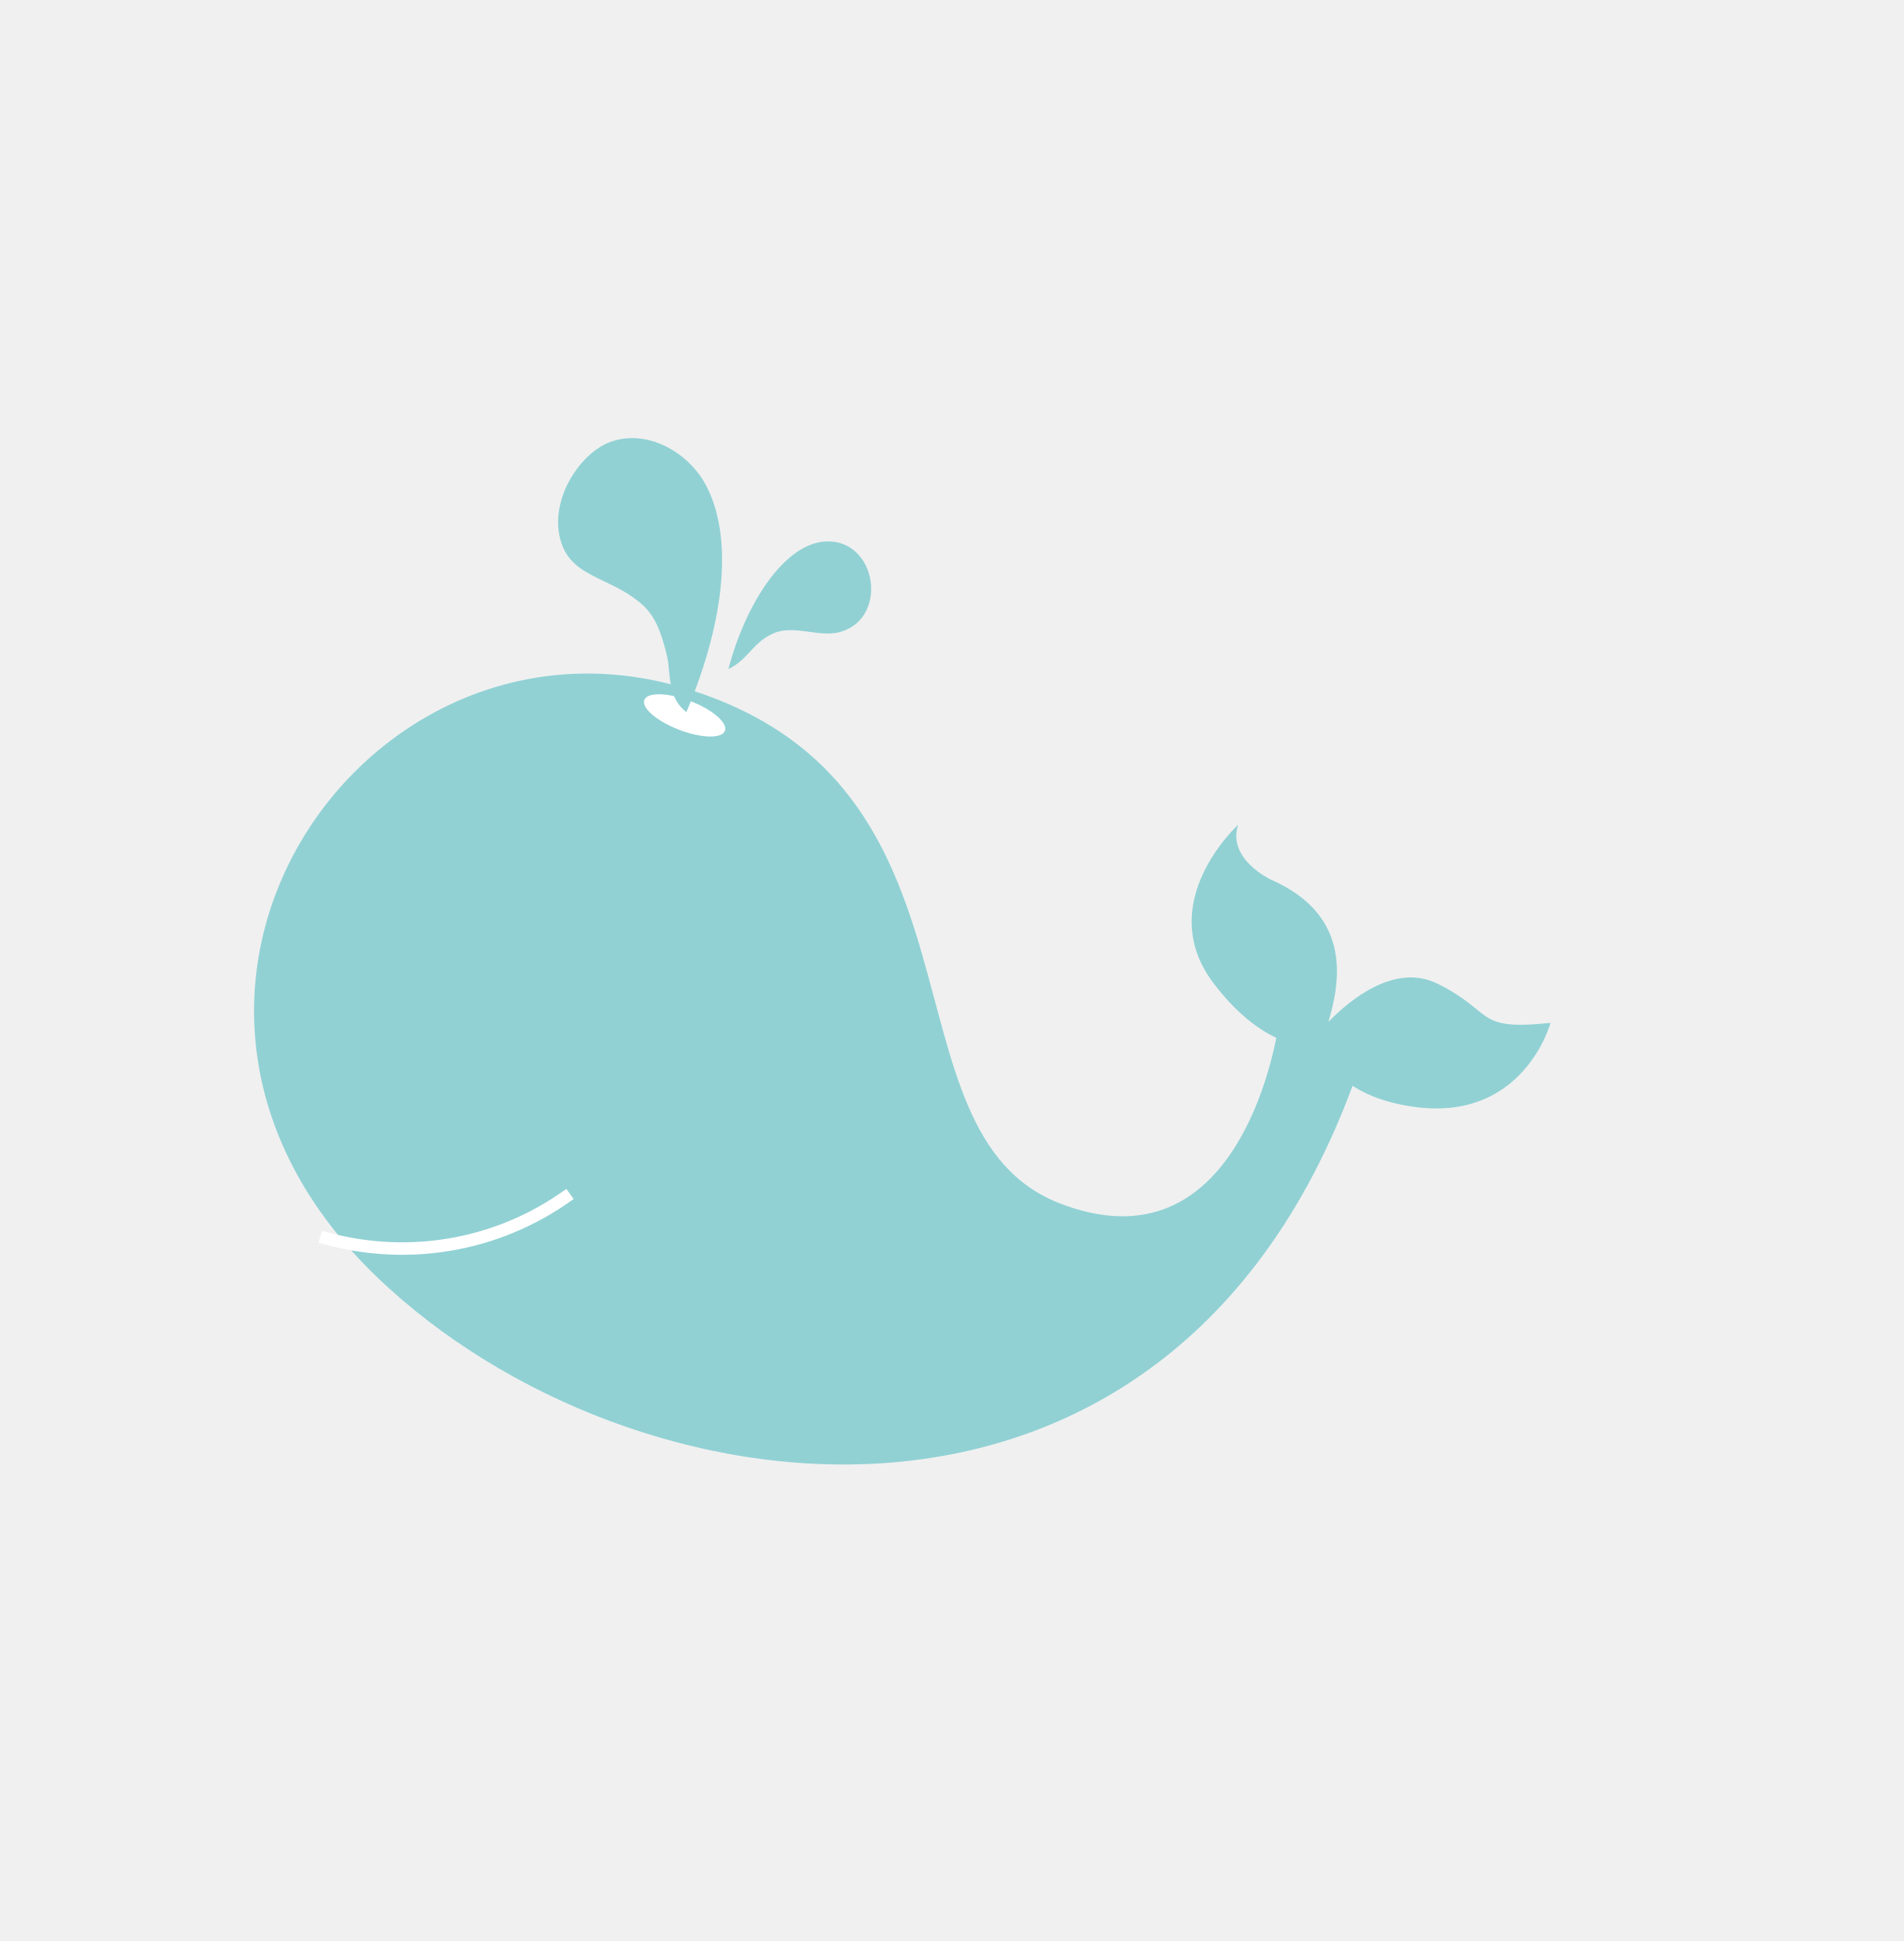
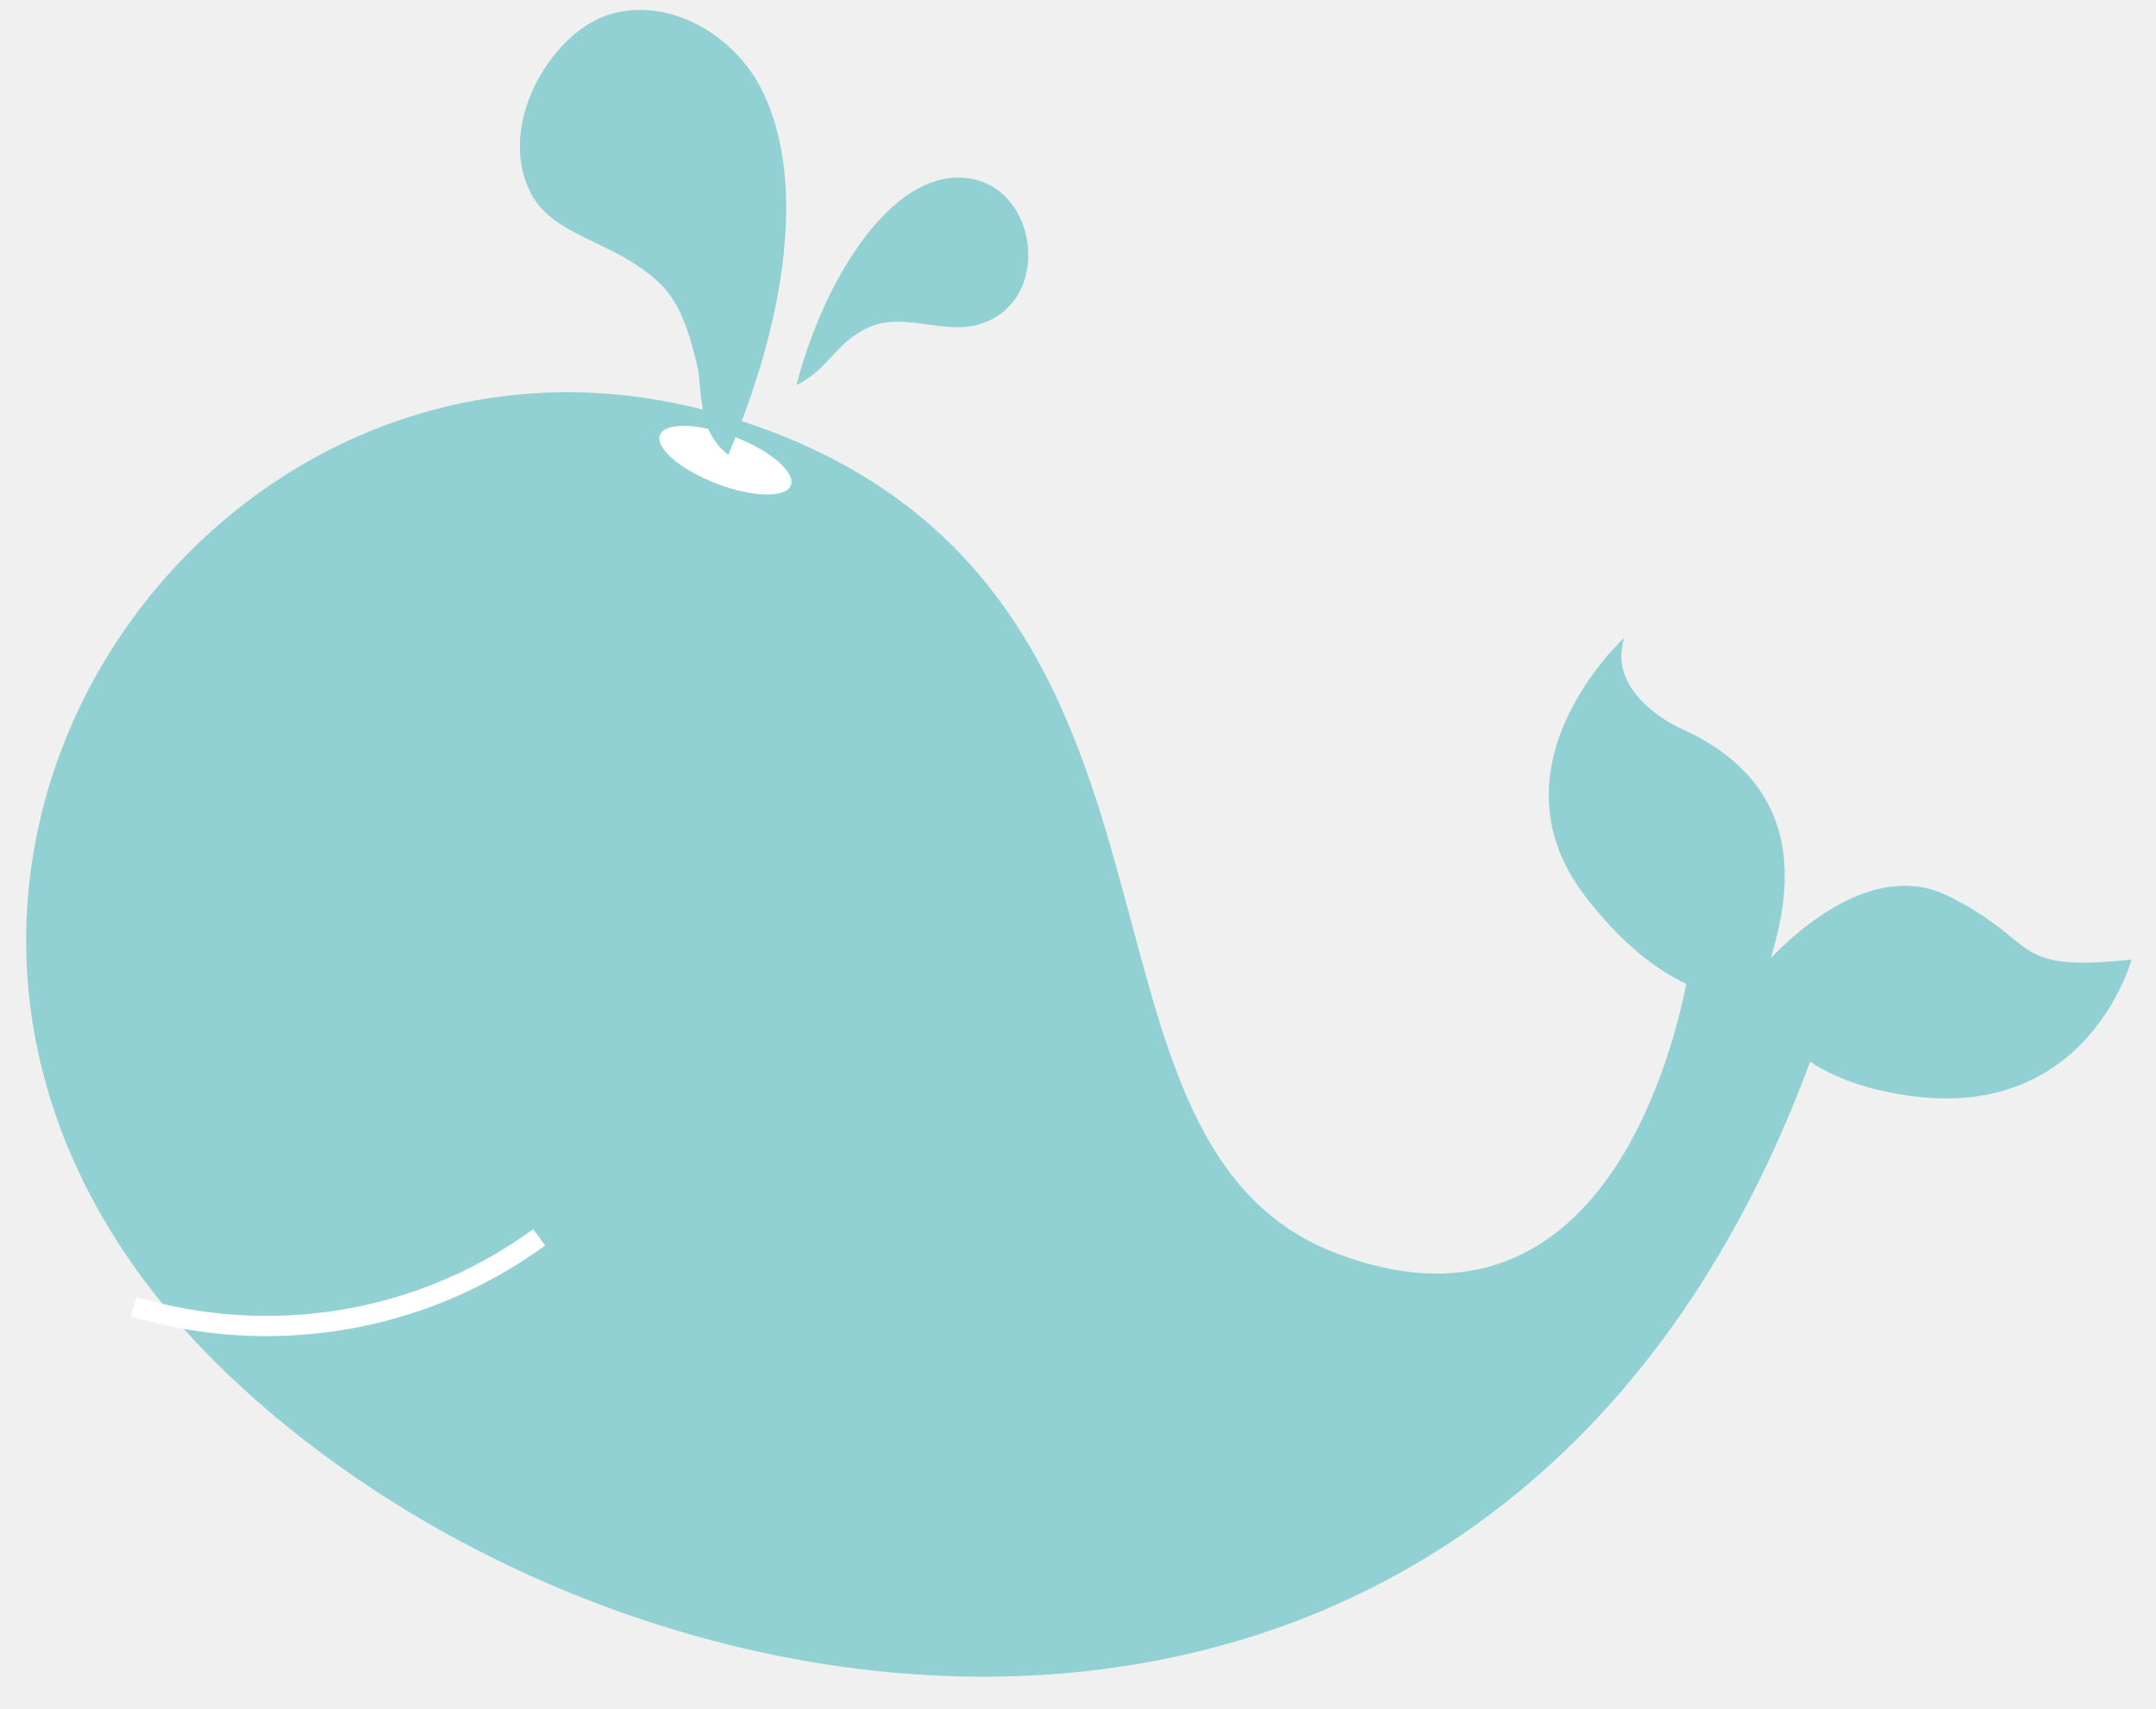
- <svg xmlns="http://www.w3.org/2000/svg" version="1.1" id="Layer_1" x="0px" y="0px" width="304px" height="310px" viewBox="0 0 304 310" enable-background="new 0 0 304 310" xml:space="preserve">
+ <svg xmlns="http://www.w3.org/2000/svg" width="212" height="168">
  <g>
-     <path id="svg_374_10_" fill="#91D1D4" d="M109.004,109.811c-51.105-15.094-95.332,49.501-48.779,94.175   c40.418,38.775,125.778,50.416,155.762-30.565c2.324,1.507,5.559,2.797,10.066,3.386c17.336,2.262,21.543-13.438,21.543-13.438   c-12.257,1.294-8.839-1.727-18.062-6.27c-6.843-3.356-14.022,2.631-17.402,6.107c1.688-5.764,4.188-16.866-9.155-22.703   c0,0-7.074-3.278-5.254-8.784c0,0-13.685,12.478-3.914,25.339c3.655,4.808,7.155,7.361,10.004,8.697   c-1.637,8.217-9.152,36.191-34.48,26.475C139.777,180.887,160.113,124.906,109.004,109.811L109.004,109.811z" />
-     <path fill="none" stroke="#FFFFFF" stroke-width="1.99" stroke-miterlimit="10" d="M91.02,190.688   c-11.957,8.687-26.715,10.726-39.879,6.823" />
-     <path fill="#FFFFFF" d="M110.215,111.956c3.551,1.364,6.035,3.499,5.547,4.771c-0.484,1.271-3.766,1.194-7.309-0.17   c-3.555-1.369-6.042-3.496-5.562-4.767C103.379,110.513,106.661,110.596,110.215,111.956z" />
-     <path fill="#91D1D4" d="M116.312,106.868c3.215-1.552,3.859-4.267,7.219-5.722c3.363-1.461,7.32,0.803,10.797-0.262   c7.602-2.328,5.649-14.672-2.328-14.414C125.141,86.689,118.958,96.741,116.312,106.868z" />
-     <path fill="#91D1D4" d="M109.357,113.521c-2.066-1.722-2.305-4.196-2.516-6.373c-0.082-0.895-0.156-1.745-0.359-2.525   c-0.772-3.11-1.659-6.067-3.957-8.096c-1.957-1.723-4.039-2.724-6.062-3.688c-2.815-1.359-5.25-2.522-6.491-5.295   c-1.23-2.76-1.121-6.107,0.293-9.418c1.535-3.568,4.391-6.54,7.266-7.568c2.398-0.85,5.039-0.772,7.641,0.229   c3.125,1.194,5.934,3.674,7.512,6.622c4.336,8.055,3.254,21.188-2.945,36.02l-0.129,0.299L109.357,113.521z" />
+     <g id="svg_1">
+       <path d="m71.004,40.811c-51.105,-15.094 -95.332,49.501 -48.779,94.175c40.418,38.775 125.778,50.416 155.762,-30.565c2.324,1.507 5.559,2.797 10.066,3.386c17.336,2.262 21.543,-13.438 21.543,-13.438c-12.257,1.294 -8.839,-1.727 -18.062,-6.27c-6.843,-3.356 -14.022,2.631 -17.402,6.107c1.688,-5.764 4.188,-16.866 -9.155,-22.703c0,0 -7.074,-3.278 -5.254,-8.784c0,0 -13.685,12.478 -3.914,25.339c3.655,4.808 7.155,7.361 10.004,8.697c-1.637,8.217 -9.152,36.191 -34.48,26.475c-29.556,-11.343 -9.22,-67.324 -60.329,-82.419l0,0z" fill="#91D1D4" id="svg_374_10_" />
+       <path id="svg_2" d="m53.02,121.688c-11.957,8.687 -26.715,10.726 -39.879,6.823" stroke-miterlimit="10" stroke-width="1.99" stroke="#FFFFFF" fill="none" />
+       <path id="svg_3" d="m72.215,42.956c3.551,1.364 6.035,3.499 5.547,4.771c-0.484,1.271 -3.766,1.194 -7.309,-0.17c-3.555,-1.369 -6.042,-3.496 -5.562,-4.767c0.488,-1.277 3.77,-1.194 7.324,0.166z" fill="#FFFFFF" />
+       <path id="svg_4" d="m78.312,37.868c3.215,-1.552 3.859,-4.267 7.219,-5.722c3.363,-1.461 7.32,0.803 10.797,-0.262c7.602,-2.328 5.649,-14.672 -2.328,-14.414c-6.859,0.219 -13.042,10.271 -15.688,20.398z" fill="#91D1D4" />
+       <path id="svg_5" d="m71.357,44.521c-2.066,-1.722 -2.305,-4.196 -2.516,-6.373c-0.082,-0.895 -0.156,-1.745 -0.359,-2.525c-0.772,-3.11 -1.659,-6.067 -3.957,-8.096c-1.957,-1.723 -4.039,-2.724 -6.062,-3.688c-2.815,-1.359 -5.25,-2.522 -6.491,-5.295c-1.23,-2.76 -1.121,-6.107 0.293,-9.418c1.535,-3.568 4.391,-6.54 7.266,-7.568c2.398,-0.85 5.039,-0.772 7.641,0.229c3.125,1.194 5.934,3.674 7.512,6.622c4.336,8.055 3.254,21.188 -2.945,36.02l-0.129,0.299l-0.253,-0.207z" fill="#91D1D4" />
+     </g>
  </g>
</svg>
